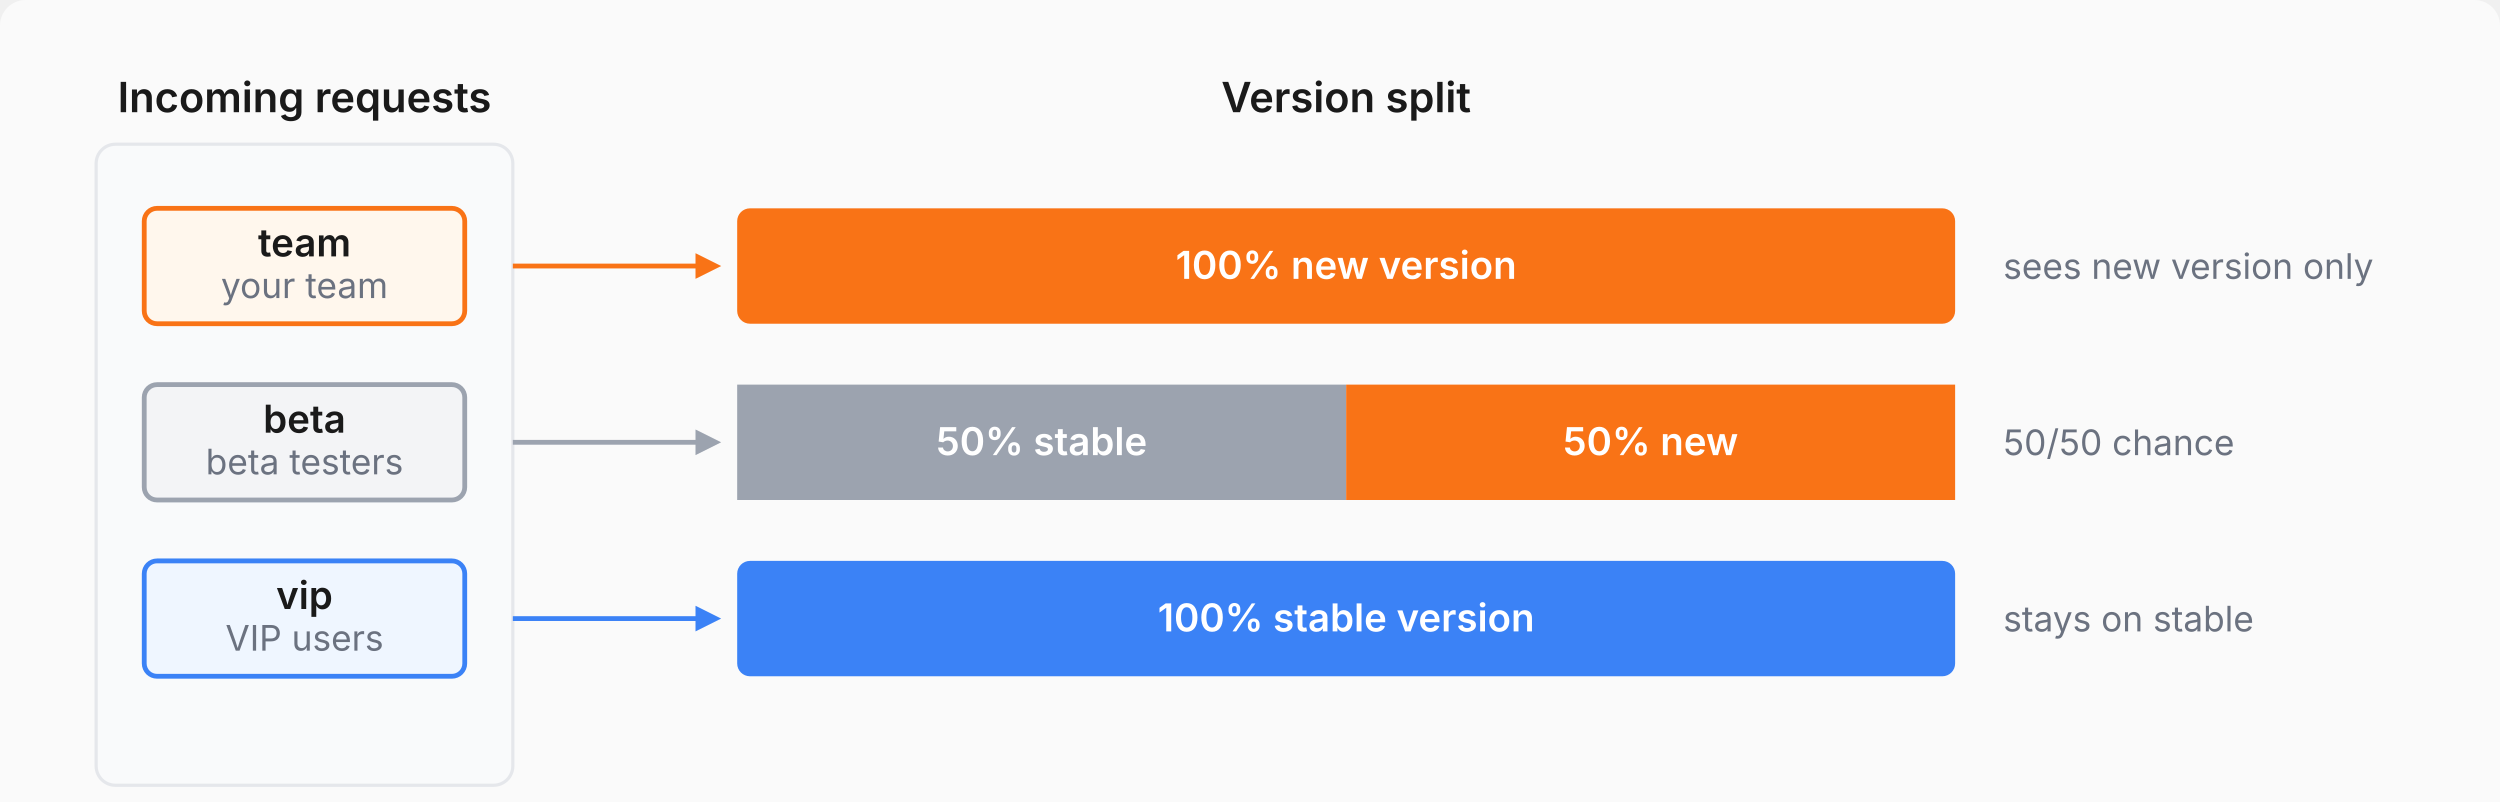
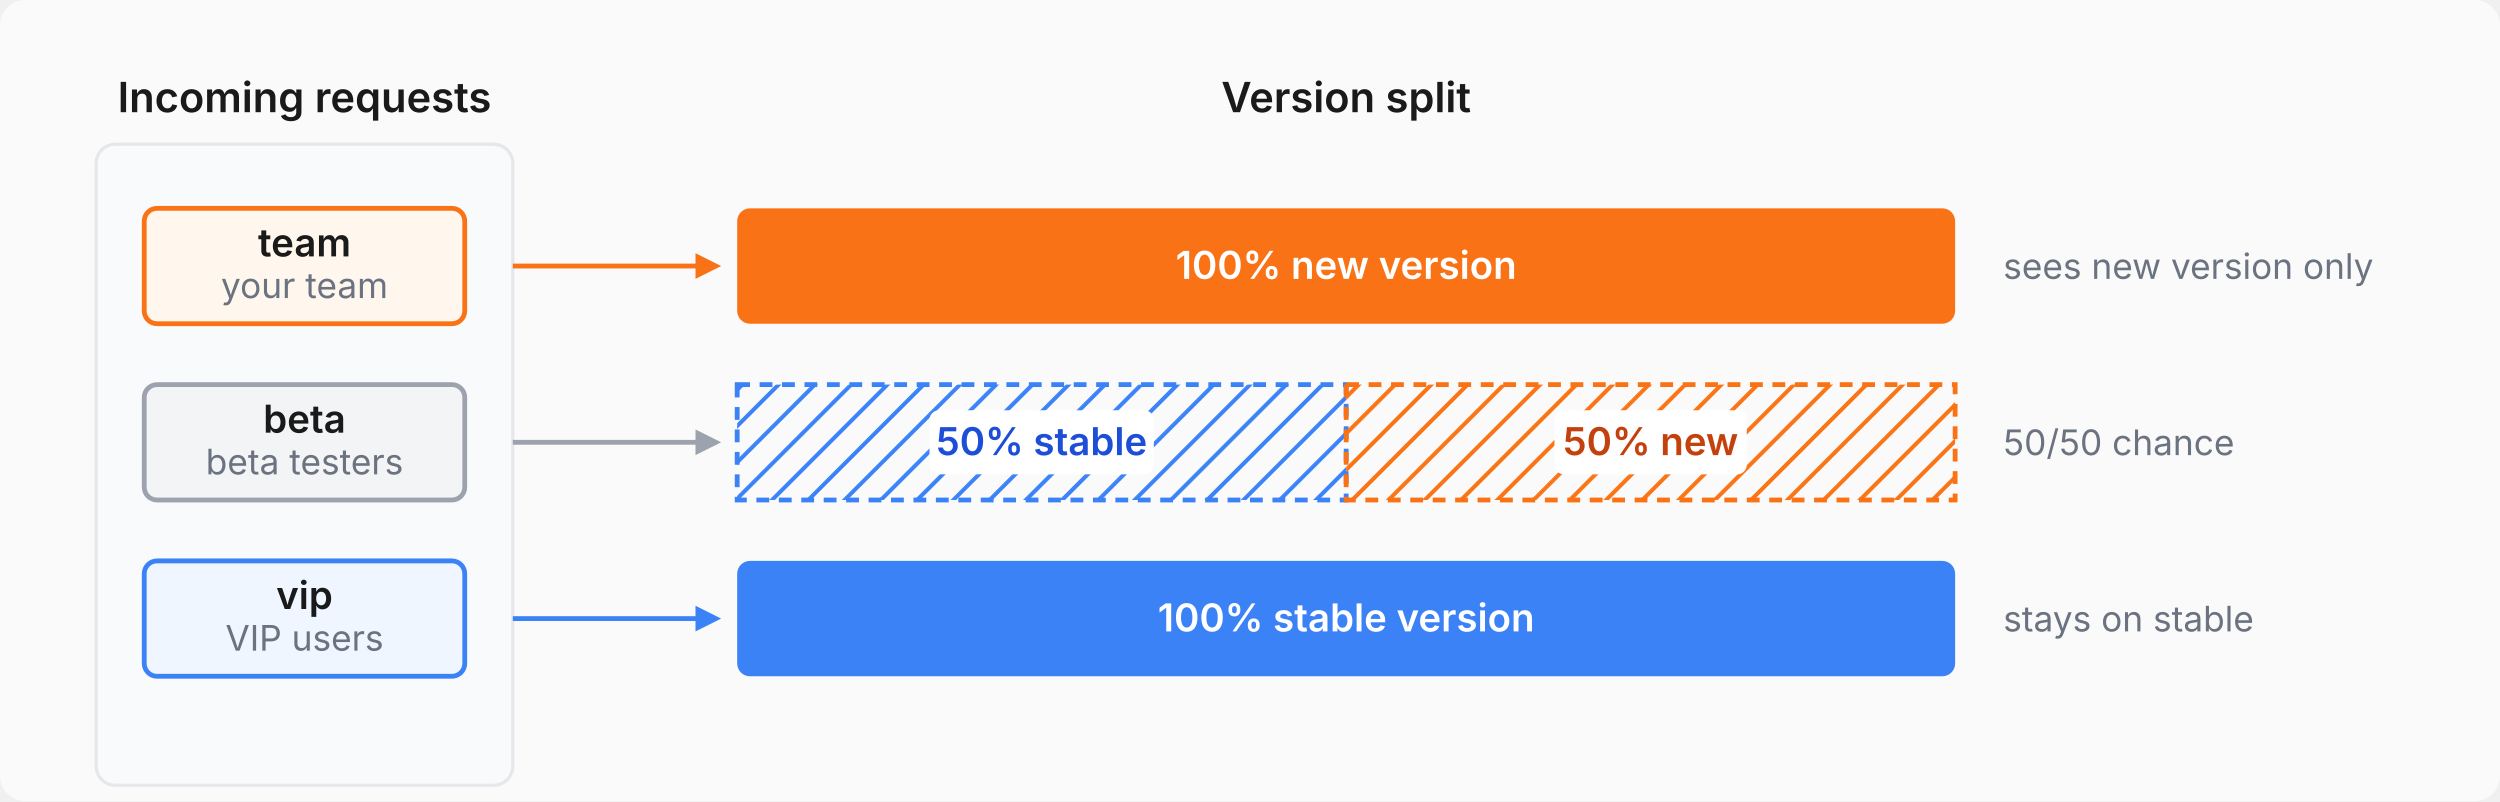
<svg xmlns="http://www.w3.org/2000/svg" viewBox="0 0 780 250" fill="none">
+   <defs>
+     <pattern id="diagonal-orange" patternUnits="userSpaceOnUse" width="8" height="8" patternTransform="rotate(45)">
+       <line x1="0" y1="0" x2="0" y2="8" stroke="#f97316" stroke-width="2.5" />
+     </pattern>
+     <pattern id="diagonal-blue" patternUnits="userSpaceOnUse" width="8" height="8" patternTransform="rotate(45)">
+       <line x1="0" y1="0" x2="0" y2="8" stroke="#3b82f6" stroke-width="2.5" />
+     </pattern>
+   </defs>
  <style>
    text { font-family: -apple-system, BlinkMacSystemFont, 'Segoe UI', sans-serif; }
    .heading { font-size: 13px; font-weight: 600; fill: #1a1a1a; }
    .cohort-name { font-size: 12px; font-weight: 600; fill: #1a1a1a; }
    .version-label { font-size: 11px; fill: #6b7280; }
    .pct { font-size: 12px; font-weight: 600; fill: #fff; }
+     .pct-dark { font-size: 12px; font-weight: 600; fill: #c2410c; }
    .desc { font-size: 11px; fill: #6b7280; }
  </style>
-   <rect width="780" height="330" fill="#fafafa" rx="8" />
+   <rect width="780" height="250" fill="#fafafa" rx="8" />
  <rect x="30" y="45" width="130" height="200" rx="6" fill="#f9fafb" stroke="#e5e7eb" stroke-width="1" />
  <text x="95" y="35" text-anchor="middle" class="heading">Incoming requests</text>
  <rect x="45" y="65" width="100" height="36" rx="4" fill="#fff7ed" stroke="#f97316" stroke-width="1.5" />
  <text x="95" y="80" text-anchor="middle" class="cohort-name">team</text>
  <text x="95" y="93" text-anchor="middle" class="desc">your team</text>
  <rect x="45" y="120" width="100" height="36" rx="4" fill="#f3f4f6" stroke="#9ca3af" stroke-width="1.5" />
  <text x="95" y="135" text-anchor="middle" class="cohort-name">beta</text>
  <text x="95" y="148" text-anchor="middle" class="desc">beta testers</text>
  <rect x="45" y="175" width="100" height="36" rx="4" fill="#eff6ff" stroke="#3b82f6" stroke-width="1.5" />
  <text x="95" y="190" text-anchor="middle" class="cohort-name">vip</text>
  <text x="95" y="203" text-anchor="middle" class="desc">VIP users</text>
  <text x="420" y="35" text-anchor="middle" class="heading">Version split</text>
  <line x1="160" y1="83" x2="220" y2="83" stroke="#f97316" stroke-width="1.5" />
  <polygon points="217,79 225,83 217,87" fill="#f97316" />
  <rect x="230" y="65" width="380" height="36" rx="4" fill="#f97316" />
  <text x="420" y="87" text-anchor="middle" class="pct">100% new version</text>
  <line x1="160" y1="138" x2="220" y2="138" stroke="#9ca3af" stroke-width="1.5" />
  <polygon points="217,134 225,138 217,142" fill="#9ca3af" />
-   <rect x="230" y="120" width="190" height="36" rx="4 0 0 4" fill="#9ca3af" />
-   <text x="325" y="142" text-anchor="middle" class="pct">50% stable</text>
-   <rect x="420" y="120" width="190" height="36" rx="0 4 4 0" fill="#f97316" />
-   <text x="515" y="142" text-anchor="middle" class="pct">50% new</text>
+   <rect x="230" y="120" width="190" height="36" rx="4 0 0 4" fill="url(#diagonal-blue)" stroke="#3b82f6" stroke-width="1.5" stroke-dasharray="4 3" />
+   <rect x="290" y="128" width="70" height="20" rx="3" fill="#fff" />
+   <text x="325" y="142" text-anchor="middle" style="font-size: 12px; font-weight: 600; fill: #1d4ed8;">50% stable</text>
+   <rect x="420" y="120" width="190" height="36" rx="0 4 4 0" fill="url(#diagonal-orange)" stroke="#f97316" stroke-width="1.5" stroke-dasharray="4 3" />
+   <rect x="485" y="128" width="60" height="20" rx="3" fill="#fff" />
+   <text x="515" y="142" text-anchor="middle" class="pct-dark">50% new</text>
  <line x1="160" y1="193" x2="220" y2="193" stroke="#3b82f6" stroke-width="1.5" />
  <polygon points="217,189 225,193 217,197" fill="#3b82f6" />
  <rect x="230" y="175" width="380" height="36" rx="4" fill="#3b82f6" />
  <text x="420" y="197" text-anchor="middle" class="pct">100% stable version</text>
  <text x="625" y="87" class="desc">sees new version only</text>
  <text x="625" y="142" class="desc">50/50 chance</text>
  <text x="625" y="197" class="desc">stays on stable</text>
</svg>
